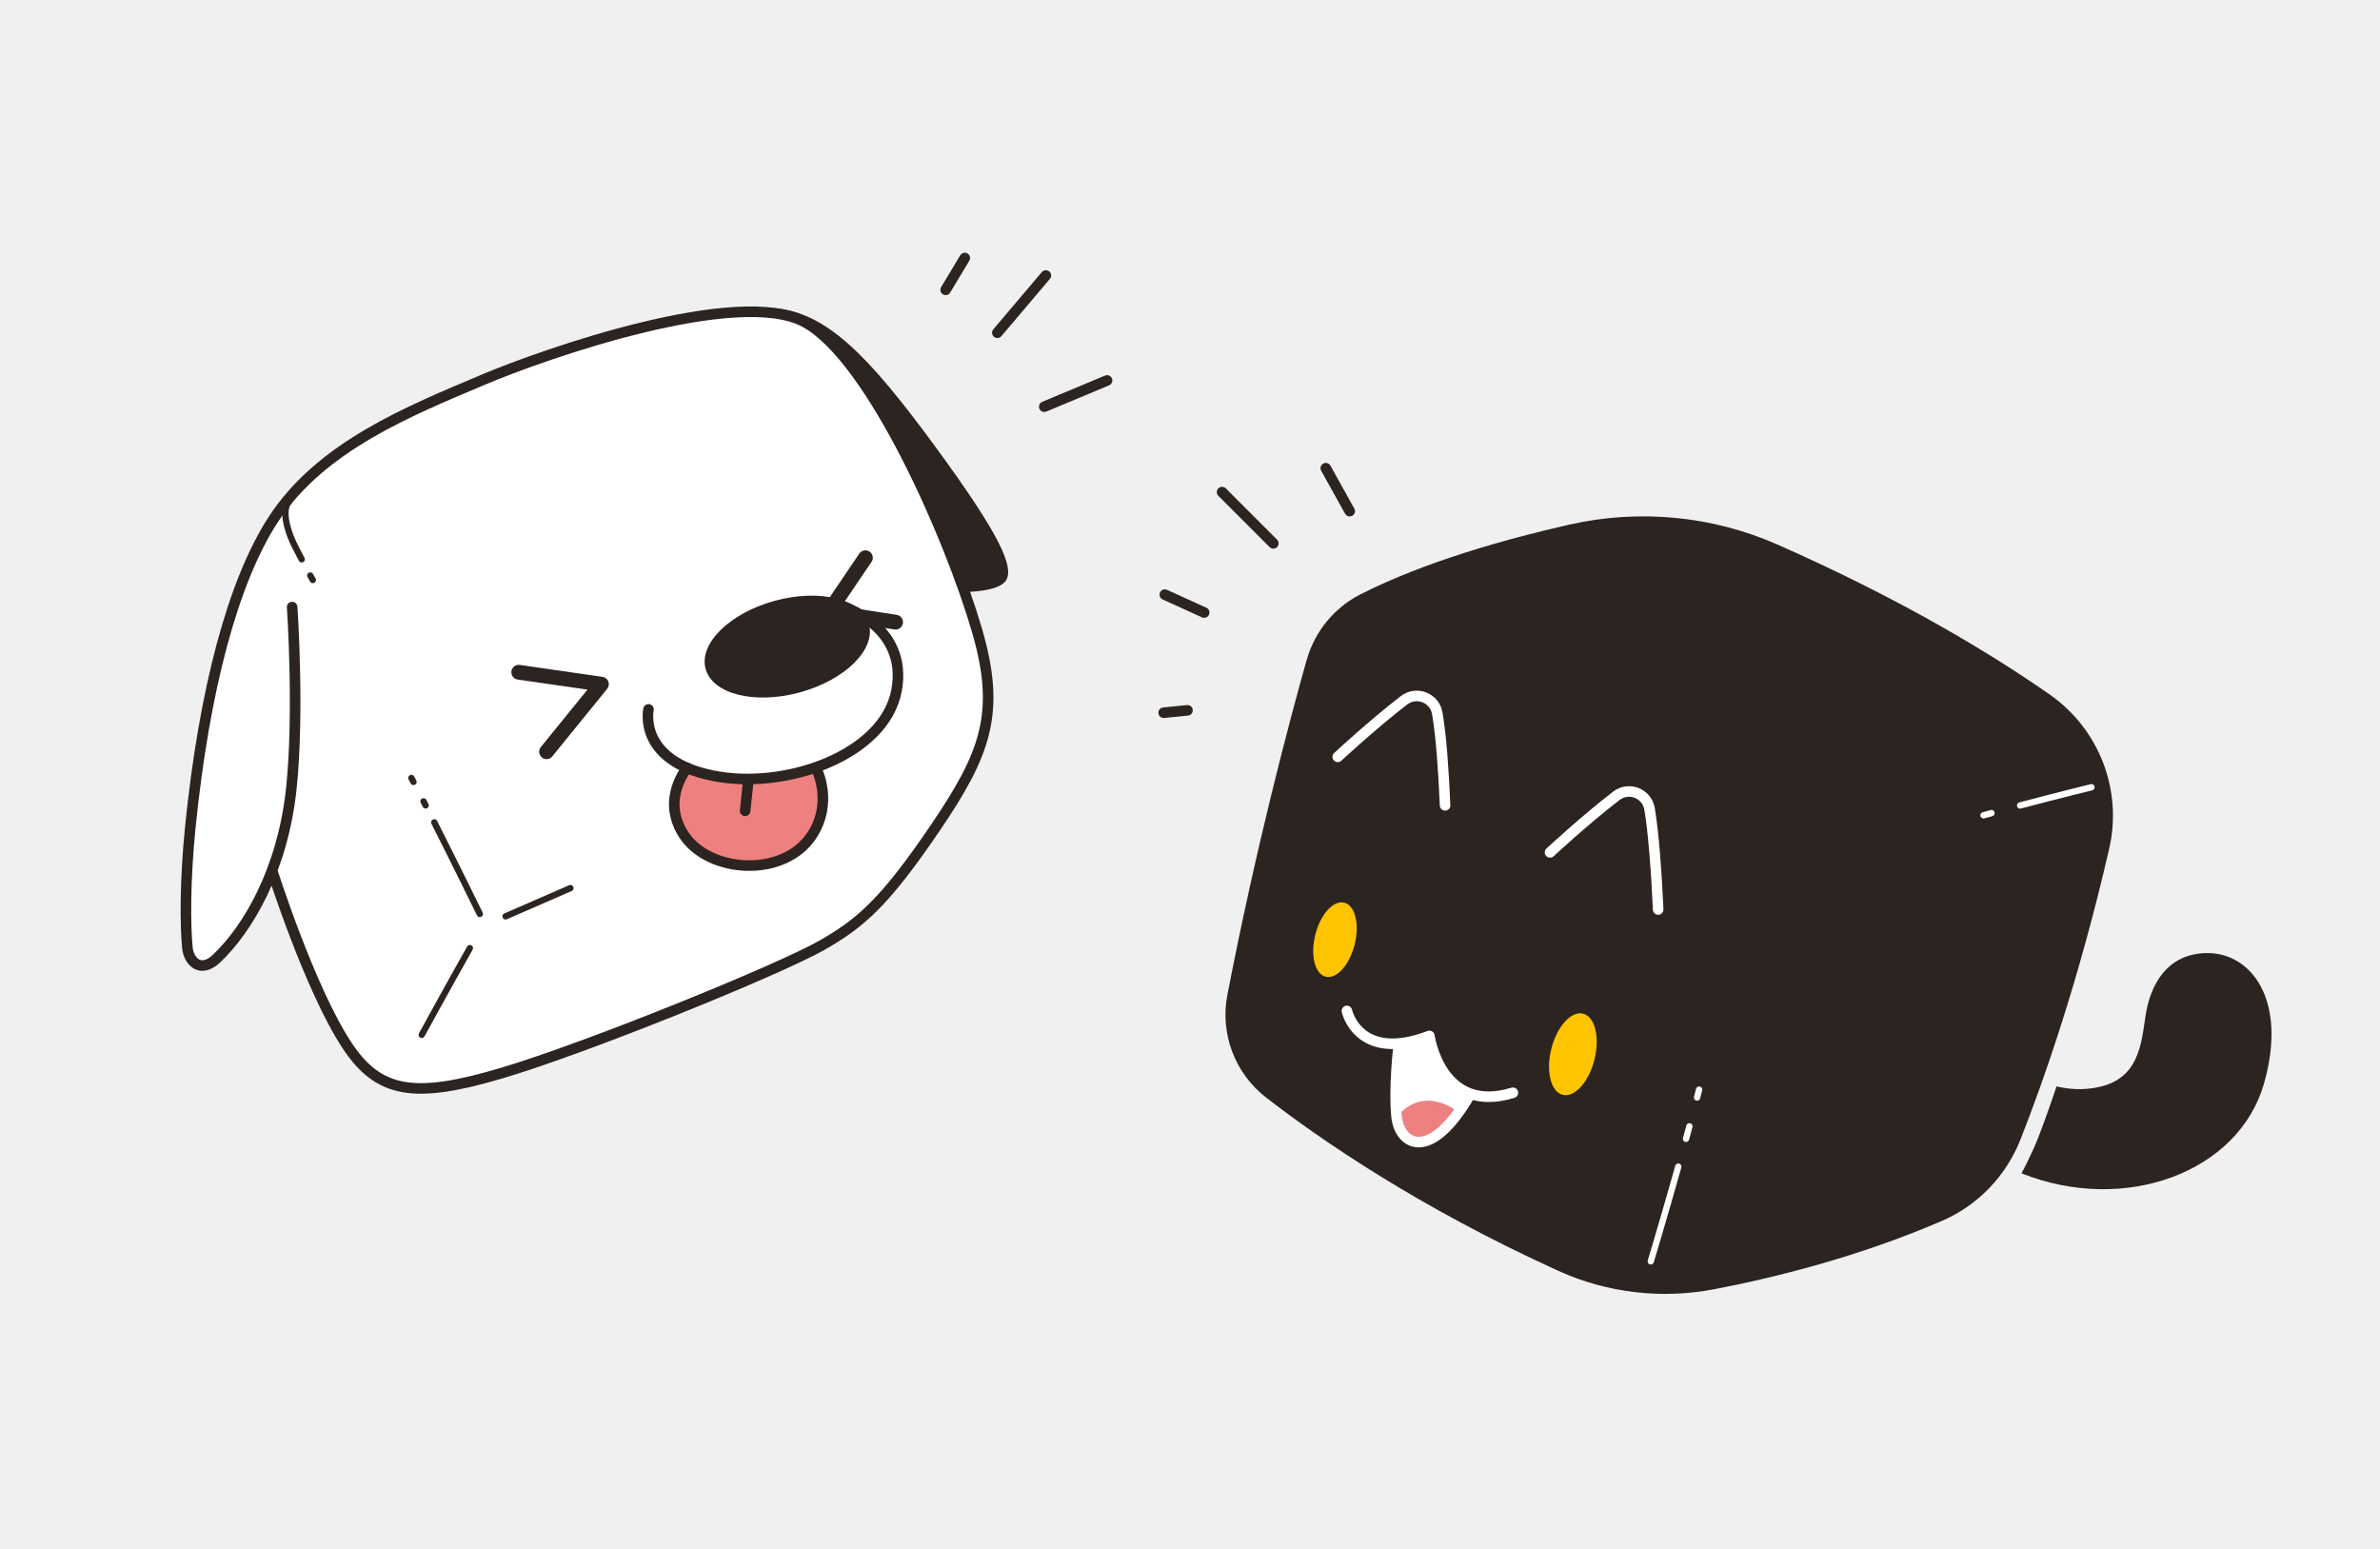
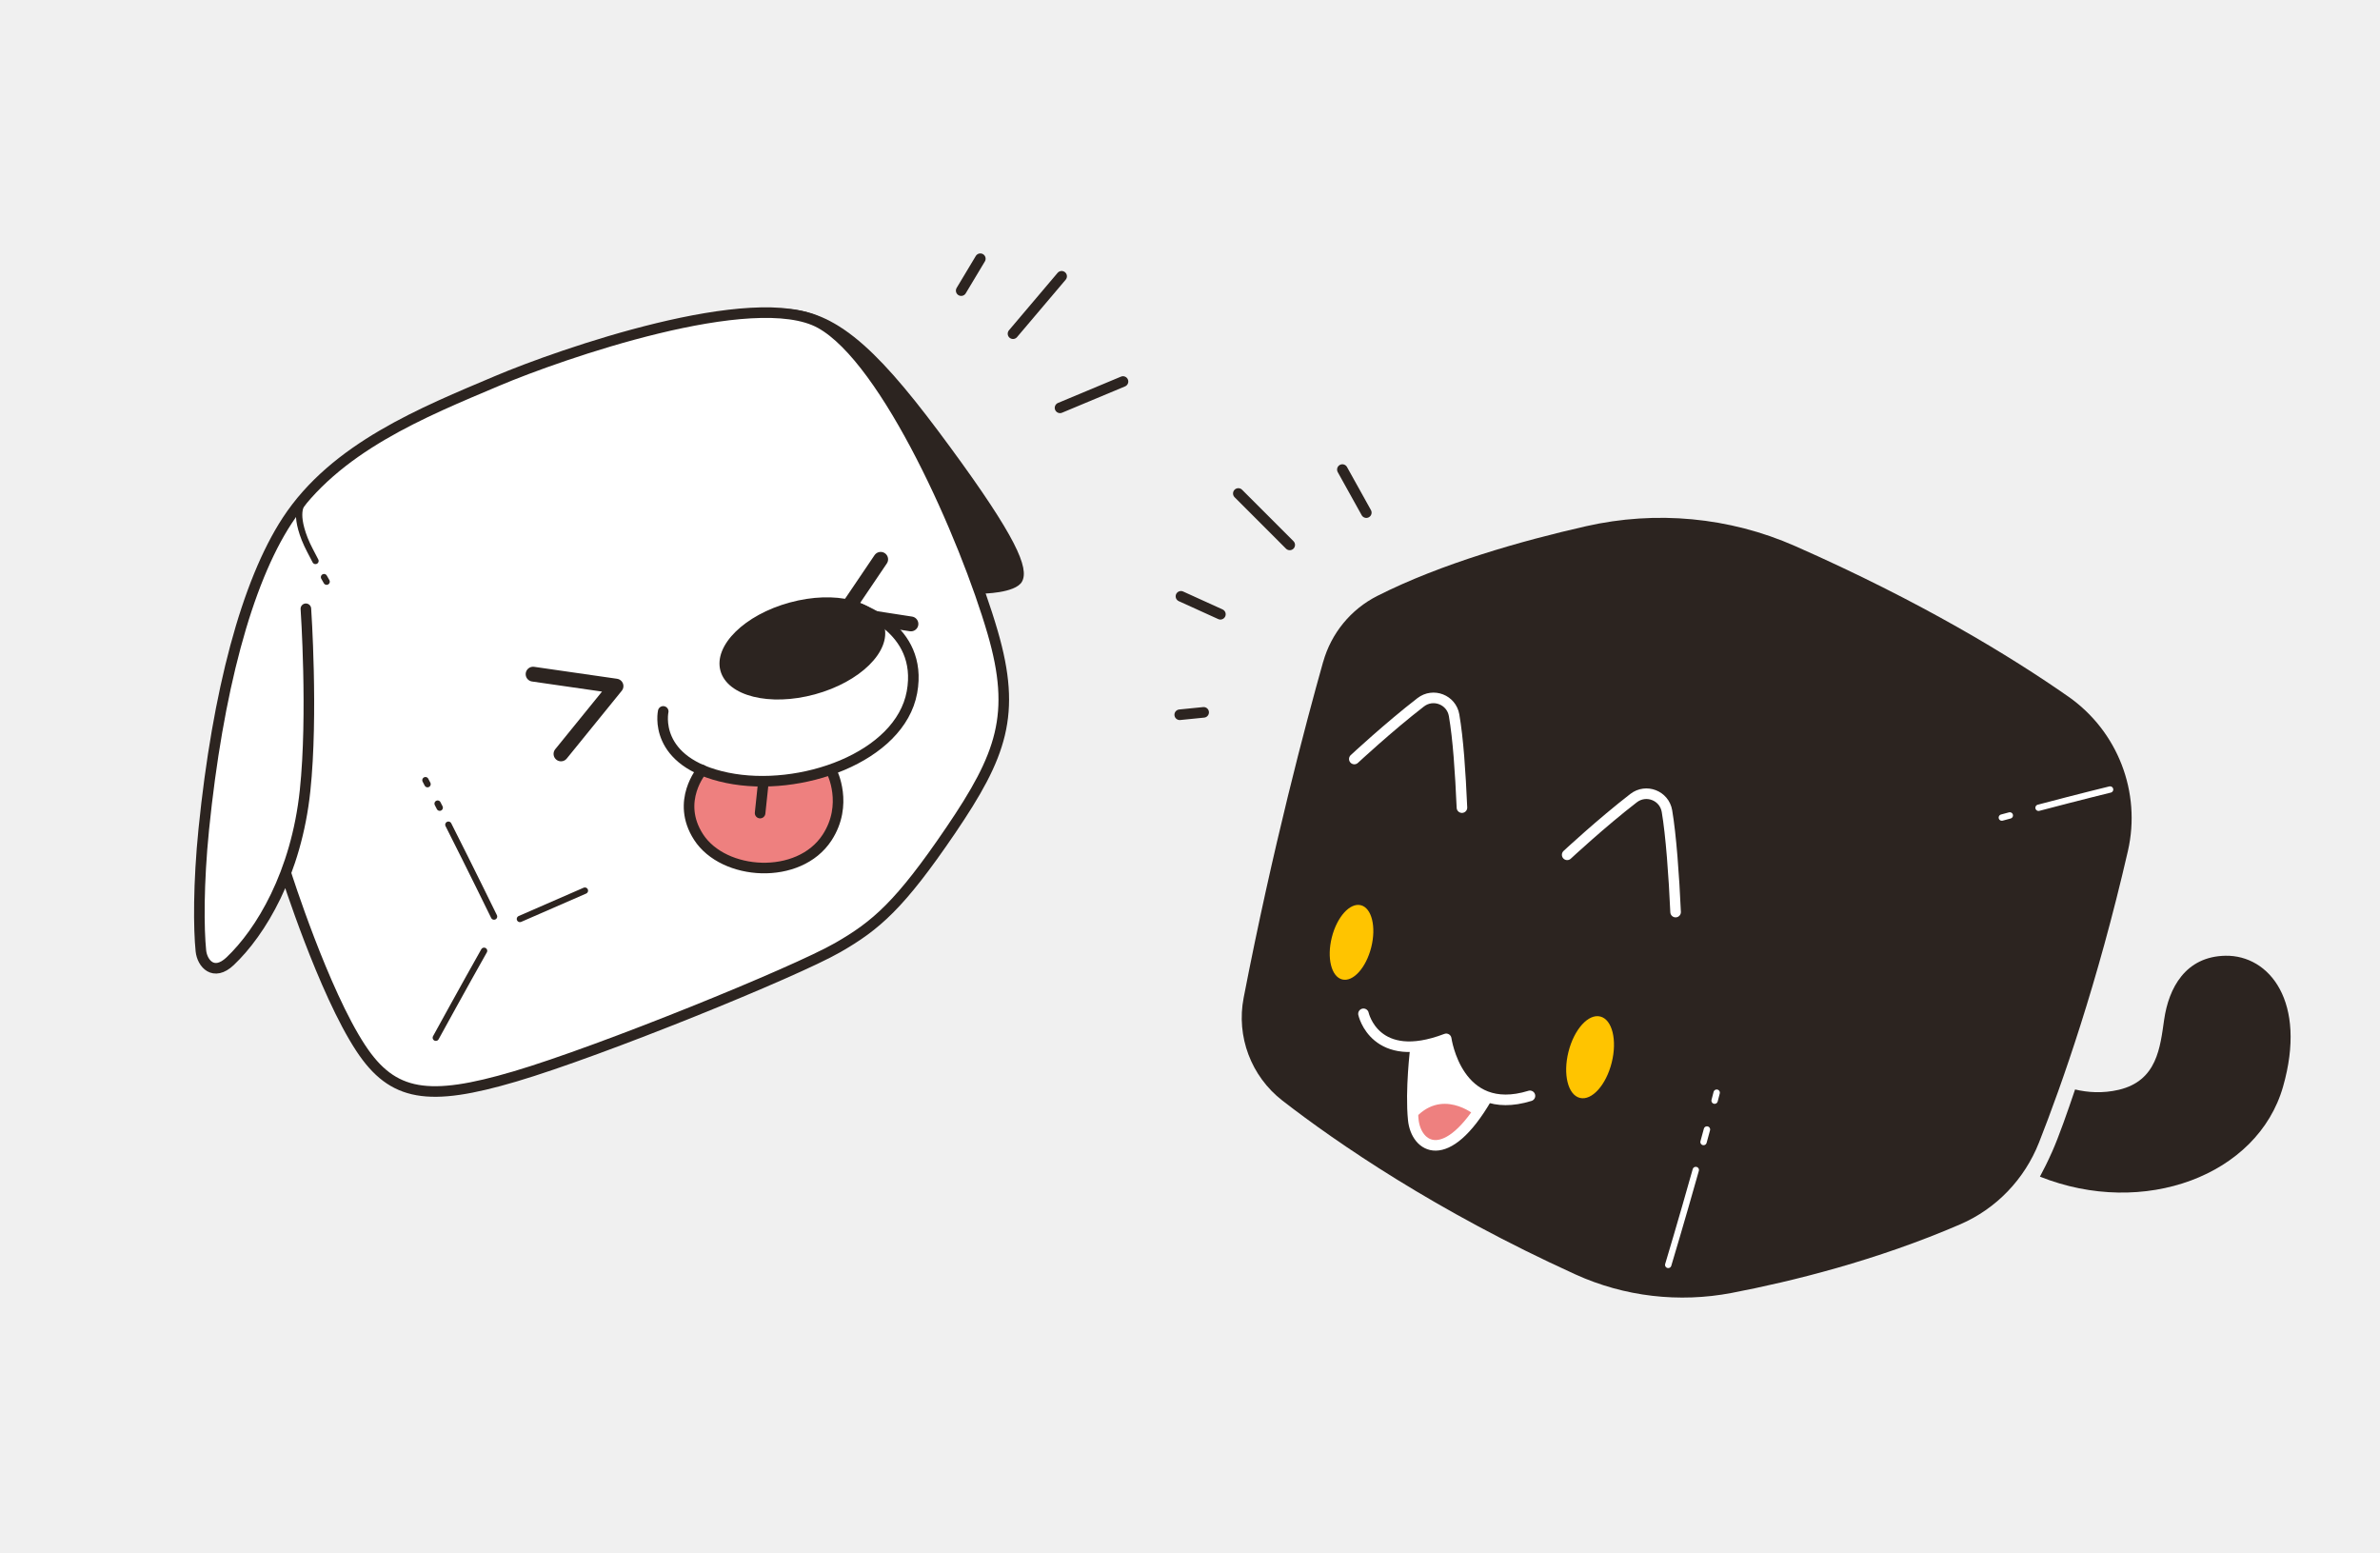
- <svg xmlns="http://www.w3.org/2000/svg" width="123" height="80" viewBox="0 0 123 80" fill="none">
-   <path d="M67.529 34.104C66.635 37.278 64.925 43.705 63.431 51.415C63.044 53.417 63.818 55.464 65.428 56.714C68.239 58.892 73.318 62.392 80.535 65.673C83.055 66.818 85.87 67.145 88.588 66.625C91.677 66.033 96.045 64.958 100.371 63.088C102.227 62.284 103.68 60.763 104.422 58.881C105.599 55.895 107.436 50.686 109.006 43.853C109.702 40.822 108.481 37.673 105.932 35.893C102.974 33.828 98.345 31 91.854 28.139C88.466 26.645 84.685 26.297 81.075 27.117C77.769 27.867 73.617 29.038 70.318 30.709C68.954 31.4 67.945 32.634 67.531 34.106L67.529 34.104Z" fill="#2C2420" />
-   <path d="M114.038 49.251C111.964 49.287 111.111 50.93 110.877 52.53C110.667 53.959 110.526 55.69 108.535 56.16C107.698 56.356 106.926 56.296 106.284 56.142C105.91 57.255 105.437 58.602 105.098 59.36C104.874 59.861 104.665 60.281 104.473 60.634C109.827 62.771 115.698 60.571 117.003 56C118.252 51.629 116.3 49.214 114.037 49.252L114.038 49.251Z" fill="#2C2420" />
-   <path d="M69.136 39.112C69.136 39.112 70.903 37.468 72.559 36.19C73.203 35.694 74.141 36.058 74.279 36.859C74.485 38.063 74.601 39.769 74.683 41.618" stroke="white" stroke-width="0.546" stroke-linecap="round" stroke-linejoin="round" />
-   <path d="M80.107 44.049C80.107 44.049 81.874 42.406 83.53 41.128C84.174 40.631 85.112 40.995 85.25 41.797C85.456 43 85.613 45.152 85.695 47" stroke="white" stroke-width="0.546" stroke-linecap="round" stroke-linejoin="round" />
-   <path d="M69.609 52.242C69.609 52.242 70.194 54.94 73.872 53.533C73.872 53.533 74.438 57.628 78.188 56.471" stroke="white" stroke-width="0.546" stroke-linecap="round" stroke-linejoin="round" />
-   <path d="M74.388 55.189C74.388 55.189 74.182 53.515 73.371 53.727C72.56 53.938 72.207 53.523 72.082 55.77C71.957 58.016 72.348 59.667 73.829 58.928C75.31 58.189 75.76 57.036 75.76 57.036C75.76 57.036 76.154 56.466 75.276 56.059L74.388 55.188V55.189Z" fill="white" />
-   <path d="M75.35 57.462C75.35 57.462 73.603 55.989 72.172 57.738C72.172 57.738 72.833 60.604 75.35 57.462Z" fill="#EE807F" />
-   <path d="M72.289 54.001C72.289 54.001 72.022 56.176 72.174 57.698C72.318 59.143 73.879 60.155 75.963 56.583" stroke="white" stroke-width="0.546" stroke-linecap="round" stroke-linejoin="round" />
-   <path d="M70.008 48.815C70.274 47.759 70.034 46.788 69.472 46.647C68.911 46.506 68.241 47.248 67.976 48.305C67.711 49.361 67.951 50.332 68.512 50.473C69.073 50.614 69.743 49.871 70.008 48.815Z" fill="#FFC400" />
-   <path d="M82.401 54.76C82.692 53.602 82.429 52.538 81.814 52.383C81.199 52.229 80.465 53.043 80.174 54.201C79.883 55.359 80.146 56.423 80.761 56.577C81.376 56.732 82.111 55.918 82.401 54.76Z" fill="#FFC400" />
-   <path d="M87.705 56.717C87.741 56.58 87.776 56.443 87.811 56.307" stroke="white" stroke-width="0.327" stroke-linecap="round" stroke-linejoin="round" />
-   <path d="M87.135 58.85C87.194 58.635 87.251 58.42 87.31 58.205" stroke="white" stroke-width="0.327" stroke-linecap="round" stroke-linejoin="round" />
-   <path d="M85.314 65.182C85.314 65.182 85.985 62.957 86.735 60.29" stroke="white" stroke-width="0.327" stroke-linecap="round" stroke-linejoin="round" />
-   <path d="M102.921 42.02C102.785 42.058 102.648 42.095 102.509 42.132" stroke="white" stroke-width="0.327" stroke-linecap="round" stroke-linejoin="round" />
-   <path d="M108.087 40.683C108.087 40.683 106.591 41.047 104.402 41.624" stroke="white" stroke-width="0.327" stroke-linecap="round" stroke-linejoin="round" />
-   <path d="M63.157 25.43L65.807 28.08" stroke="#2C2420" stroke-width="0.546" stroke-linecap="round" stroke-linejoin="round" />
-   <path d="M68.519 24.196L69.753 26.415" stroke="#2C2420" stroke-width="0.546" stroke-linecap="round" stroke-linejoin="round" />
-   <path d="M62.233 31.654L60.2 30.73" stroke="#2C2420" stroke-width="0.546" stroke-linecap="round" stroke-linejoin="round" />
-   <path d="M61.371 36.708L60.138 36.831" stroke="#2C2420" stroke-width="0.546" stroke-linecap="round" stroke-linejoin="round" />
-   <path d="M10.004 41.108C10.004 41.108 9.594 45.299 9.594 47.353C9.594 49.407 9.922 50.435 11.032 49.695C12.141 48.955 14.114 45.176 14.114 45.176C14.114 45.176 16.415 51.791 18.017 54.133C19.619 56.475 21.468 56.68 24.55 55.858C27.632 55.037 35.028 52.038 38.562 50.681C42.096 49.325 43.739 48.215 45.752 46.325C47.765 44.435 50.806 38.436 50.806 38.436C50.806 38.436 51.586 36.423 50.641 32.972C49.696 29.521 48.012 25.083 48.012 25.083C48.012 25.083 44.231 18.057 41.767 16.701C39.302 15.346 35.686 16.291 30.344 17.646C25.003 19.002 19.374 22.042 16.58 24.056C13.786 26.07 12.06 30.918 11.485 33.178C10.91 35.438 10.006 41.108 10.006 41.108H10.004Z" fill="white" />
-   <path d="M35.52 39.795C35.52 39.795 33.835 41.725 35.89 43.821C35.89 43.821 38.849 46.04 41.601 43.616C41.601 43.616 43.04 42.26 42.176 39.63C42.176 39.63 38.642 41.315 35.52 39.795Z" fill="#EE807F" />
-   <path d="M14.072 45.012C14.072 45.012 16.002 51.093 17.929 54.016C19.574 56.513 21.425 56.785 25.871 55.473C30.315 54.161 40.289 50.106 42.505 48.833C44.488 47.694 45.71 46.647 48.334 42.786C50.957 38.924 51.726 36.824 50.497 32.595C49.078 27.713 45.046 18.555 41.621 16.661C38.196 14.766 28.184 18.263 24.98 19.619C21.142 21.244 16.599 23.058 14.133 26.83C12.037 30.035 10.554 35.667 9.839 42.712C9.551 45.547 9.573 47.89 9.688 49.001C9.756 49.656 10.347 50.335 11.195 49.533C12.774 48.039 14.605 45.013 15.057 40.74C15.472 36.815 15.099 31.372 15.099 31.372" stroke="#2C2420" stroke-width="0.546" stroke-linecap="round" stroke-linejoin="round" />
-   <path d="M49.942 30.589C49.942 30.589 51.667 30.58 52.007 29.973C52.392 29.283 51.709 27.672 48.298 23.029C44.887 18.386 42.659 16.044 39.865 15.921C39.865 15.921 42.3 16.291 44.929 20.153C47.558 24.016 49.942 30.589 49.942 30.589Z" fill="#2C2420" />
-   <path d="M21.369 40.407C21.333 40.338 21.297 40.27 21.262 40.204" stroke="#2C2420" stroke-width="0.327" stroke-linecap="round" stroke-linejoin="round" />
-   <path d="M21.996 41.62C21.96 41.55 21.925 41.48 21.889 41.411" stroke="#2C2420" stroke-width="0.327" stroke-linecap="round" stroke-linejoin="round" />
-   <path d="M24.796 47.23C24.796 47.23 23.599 44.782 22.444 42.498" stroke="#2C2420" stroke-width="0.327" stroke-linecap="round" stroke-linejoin="round" />
-   <path d="M21.796 53.476C21.796 53.476 23.317 50.703 24.283 48.997" stroke="#2C2420" stroke-width="0.327" stroke-linecap="round" stroke-linejoin="round" />
-   <path d="M26.13 47.354C26.13 47.354 27.733 46.655 29.479 45.895" stroke="#2C2420" stroke-width="0.327" stroke-linecap="round" stroke-linejoin="round" />
-   <path d="M16.035 29.74C16.117 29.887 16.167 29.973 16.167 29.973" stroke="#2C2420" stroke-width="0.327" stroke-linecap="round" stroke-linejoin="round" />
-   <path d="M14.945 25.905C14.945 25.905 14.451 26.275 15.037 27.775C15.184 28.15 15.423 28.569 15.592 28.904" stroke="#2C2420" stroke-width="0.327" stroke-linecap="round" stroke-linejoin="round" />
-   <path d="M41.333 35.782C43.664 35.146 45.265 33.572 44.909 32.264C44.553 30.957 42.374 30.412 40.043 31.047C37.711 31.682 36.11 33.257 36.466 34.565C36.822 35.872 39.001 36.417 41.333 35.782Z" fill="#2C2420" />
-   <path d="M33.516 36.66C33.516 36.66 32.931 39.279 36.813 40.08C40.565 40.854 45.719 39.033 46.336 35.673C46.952 32.314 43.439 31.298 43.439 31.298" stroke="#2C2420" stroke-width="0.546" stroke-linecap="round" stroke-linejoin="round" />
-   <path d="M35.52 39.681C35.52 39.681 34.138 41.28 35.335 43.132C36.63 45.134 40.513 45.381 41.961 43.162C43.073 41.459 42.208 39.772 42.208 39.772" stroke="#2C2420" stroke-width="0.546" stroke-linecap="round" stroke-linejoin="round" />
-   <path d="M38.663 40.451L38.509 41.9" stroke="#2C2420" stroke-width="0.546" stroke-linecap="round" stroke-linejoin="round" />
-   <path d="M26.809 34.739L31.082 35.356L28.247 38.848" stroke="#2C2420" stroke-width="0.764" stroke-linecap="round" stroke-linejoin="round" />
-   <path d="M44.724 28.823L42.833 31.617L46.284 32.151" stroke="#2C2420" stroke-width="0.764" stroke-linecap="round" stroke-linejoin="round" />
-   <path d="M51.544 17.195L54.051 14.236" stroke="#2C2420" stroke-width="0.546" stroke-linecap="round" stroke-linejoin="round" />
-   <path d="M53.968 21.017L57.214 19.661" stroke="#2C2420" stroke-width="0.546" stroke-linecap="round" stroke-linejoin="round" />
-   <path d="M48.873 14.977L49.86 13.333" stroke="#2C2420" stroke-width="0.546" stroke-linecap="round" stroke-linejoin="round" />
+ <svg xmlns="http://www.w3.org/2000/svg" width="92" height="60" viewBox="0 0 92 60" fill="none">
+   <path d="M51.147 25.578C50.476 27.959 49.194 32.779 48.074 38.562C47.783 40.063 48.363 41.598 49.572 42.536C51.679 44.169 55.489 46.794 60.901 49.255C62.791 50.114 64.902 50.359 66.941 49.969C69.258 49.525 72.534 48.719 75.778 47.316C77.171 46.714 78.26 45.572 78.817 44.161C79.699 41.922 81.077 38.015 82.255 32.89C82.777 30.617 81.861 28.255 79.949 26.92C77.731 25.371 74.259 23.25 69.39 21.104C66.85 19.984 64.014 19.723 61.306 20.338C58.827 20.9 55.713 21.779 53.239 23.032C52.215 23.55 51.459 24.476 51.148 25.58L51.147 25.578Z" fill="#2C2420" />
+   <path d="M86.028 36.938C84.473 36.965 83.833 38.196 83.658 39.396C83.501 40.469 83.394 41.767 81.901 42.119C81.273 42.266 80.695 42.221 80.213 42.106C79.932 42.941 79.578 43.951 79.323 44.519C79.156 44.895 78.998 45.21 78.854 45.475C82.87 47.078 87.273 45.428 88.252 41.999C89.189 38.721 87.725 36.91 86.027 36.938L86.028 36.938Z" fill="#2C2420" />
+   <path d="M52.352 29.334C52.352 29.334 53.677 28.101 54.919 27.142C55.402 26.77 56.106 27.043 56.209 27.644C56.364 28.547 56.451 29.826 56.512 31.213" stroke="white" stroke-width="0.409" stroke-linecap="round" stroke-linejoin="round" />
+   <path d="M60.58 33.037C60.58 33.037 61.905 31.804 63.147 30.846C63.63 30.473 64.334 30.746 64.437 31.347C64.592 32.25 64.71 33.864 64.771 35.25" stroke="white" stroke-width="0.409" stroke-linecap="round" stroke-linejoin="round" />
+   <path d="M52.706 39.182C52.706 39.182 53.145 41.205 55.904 40.15C55.904 40.15 56.329 43.221 59.141 42.353" stroke="white" stroke-width="0.409" stroke-linecap="round" stroke-linejoin="round" />
+   <path d="M56.291 41.392C56.291 41.392 56.136 40.136 55.528 40.295C54.92 40.454 54.656 40.143 54.561 41.828C54.467 43.512 54.761 44.751 55.872 44.196C56.983 43.642 57.32 42.777 57.32 42.777C57.32 42.777 57.615 42.35 56.957 42.044L56.291 41.391V41.392Z" fill="white" />
+   <path d="M57.013 43.096C57.013 43.096 55.703 41.992 54.629 43.303C54.629 43.303 55.125 45.453 57.013 43.096Z" fill="#EE807F" />
+   <path d="M54.717 40.5C54.717 40.5 54.516 42.131 54.63 43.272C54.738 44.356 55.91 45.116 57.472 42.437" stroke="white" stroke-width="0.409" stroke-linecap="round" stroke-linejoin="round" />
+   <path d="M53.006 36.611C53.205 35.819 53.025 35.091 52.604 34.985C52.183 34.88 51.681 35.436 51.482 36.228C51.283 37.021 51.463 37.749 51.884 37.854C52.305 37.96 52.807 37.403 53.006 36.611Z" fill="#FFC400" />
+   <path d="M62.301 41.069C62.519 40.2 62.322 39.403 61.86 39.287C61.399 39.171 60.848 39.781 60.63 40.65C60.412 41.519 60.609 42.316 61.071 42.432C61.532 42.548 62.083 41.938 62.301 41.069Z" fill="#FFC400" />
+   <path d="M66.279 42.538C66.306 42.435 66.332 42.333 66.359 42.23" stroke="white" stroke-width="0.246" stroke-linecap="round" stroke-linejoin="round" />
+   <path d="M65.851 44.137C65.895 43.976 65.939 43.815 65.983 43.653" stroke="white" stroke-width="0.246" stroke-linecap="round" stroke-linejoin="round" />
+   <path d="M64.486 48.886C64.486 48.886 64.989 47.218 65.551 45.218" stroke="white" stroke-width="0.246" stroke-linecap="round" stroke-linejoin="round" />
+   <path d="M77.69 31.515C77.589 31.543 77.486 31.57 77.382 31.598" stroke="white" stroke-width="0.246" stroke-linecap="round" stroke-linejoin="round" />
+   <path d="M81.566 30.513C81.566 30.513 80.443 30.786 78.801 31.219" stroke="white" stroke-width="0.246" stroke-linecap="round" stroke-linejoin="round" />
+   <path d="M47.868 19.072L49.855 21.06" stroke="#2C2420" stroke-width="0.409" stroke-linecap="round" stroke-linejoin="round" />
+   <path d="M51.89 18.148L52.815 19.812" stroke="#2C2420" stroke-width="0.409" stroke-linecap="round" stroke-linejoin="round" />
+   <path d="M47.175 23.74L45.65 23.047" stroke="#2C2420" stroke-width="0.409" stroke-linecap="round" stroke-linejoin="round" />
+   <path d="M46.528 27.531L45.603 27.624" stroke="#2C2420" stroke-width="0.409" stroke-linecap="round" stroke-linejoin="round" />
+   <path d="M8.003 30.83C8.003 30.83 7.695 33.973 7.695 35.514C7.695 37.054 7.941 37.825 8.774 37.27C9.606 36.715 11.085 33.881 11.085 33.881C11.085 33.881 12.811 38.842 14.013 40.599C15.214 42.355 16.601 42.509 18.913 41.893C21.224 41.276 26.771 39.027 29.421 38.01C32.072 36.993 33.304 36.16 34.814 34.743C36.324 33.325 38.605 28.826 38.605 28.826C38.605 28.826 39.19 27.316 38.481 24.728C37.772 22.139 36.509 18.811 36.509 18.811C36.509 18.811 33.673 13.541 31.825 12.525C29.976 11.508 27.264 12.217 23.258 13.233C19.252 14.25 15.03 16.531 12.935 18.041C10.839 19.551 9.545 23.187 9.114 24.882C8.682 26.578 8.004 30.83 8.004 30.83H8.003Z" fill="white" />
+   <path d="M27.14 29.844C27.14 29.844 25.876 31.292 27.417 32.864C27.417 32.864 29.636 34.528 31.701 32.71C31.701 32.71 32.78 31.693 32.132 29.721C32.132 29.721 29.482 30.985 27.14 29.844Z" fill="#EE807F" />
+   <path d="M11.054 33.758C11.054 33.758 12.502 38.319 13.947 40.511C15.181 42.384 16.569 42.588 19.903 41.604C23.236 40.62 30.717 37.579 32.379 36.624C33.866 35.77 34.783 34.985 36.751 32.089C38.718 29.192 39.295 27.618 38.373 24.446C37.309 20.784 34.284 13.916 31.716 12.495C29.147 11.074 21.638 13.697 19.235 14.714C16.356 15.932 12.95 17.293 11.1 20.122C9.528 22.525 8.415 26.75 7.879 32.033C7.663 34.16 7.68 35.917 7.766 36.75C7.817 37.241 8.26 37.751 8.896 37.149C10.08 36.028 11.454 33.759 11.793 30.555C12.104 27.61 11.824 23.528 11.824 23.528" stroke="#2C2420" stroke-width="0.409" stroke-linecap="round" stroke-linejoin="round" />
+   <path d="M37.956 22.943C37.956 22.943 39.25 22.935 39.505 22.48C39.794 21.963 39.282 20.755 36.724 17.273C34.166 13.79 32.494 12.034 30.399 11.941C30.399 11.941 32.225 12.219 34.197 15.116C36.169 18.013 37.956 22.943 37.956 22.943Z" fill="#2C2420" />
+   <path d="M16.526 30.306C16.5 30.254 16.473 30.202 16.446 30.153" stroke="#2C2420" stroke-width="0.246" stroke-linecap="round" stroke-linejoin="round" />
+   <path d="M16.997 31.215C16.97 31.163 16.944 31.11 16.917 31.059" stroke="#2C2420" stroke-width="0.246" stroke-linecap="round" stroke-linejoin="round" />
+   <path d="M19.097 35.423C19.097 35.423 18.2 33.587 17.333 31.874" stroke="#2C2420" stroke-width="0.246" stroke-linecap="round" stroke-linejoin="round" />
+   <path d="M16.847 40.106C16.847 40.106 17.988 38.026 18.712 36.747" stroke="#2C2420" stroke-width="0.246" stroke-linecap="round" stroke-linejoin="round" />
+   <path d="M20.098 35.516C20.098 35.516 21.299 34.992 22.609 34.422" stroke="#2C2420" stroke-width="0.246" stroke-linecap="round" stroke-linejoin="round" />
+   <path d="M12.526 22.306C12.588 22.415 12.625 22.48 12.625 22.48" stroke="#2C2420" stroke-width="0.246" stroke-linecap="round" stroke-linejoin="round" />
+   <path d="M11.709 19.43C11.709 19.43 11.338 19.707 11.778 20.832C11.888 21.113 12.067 21.428 12.194 21.679" stroke="#2C2420" stroke-width="0.246" stroke-linecap="round" stroke-linejoin="round" />
+   <path d="M31.499 26.836C33.248 26.359 34.449 25.178 34.182 24.198C33.915 23.217 32.281 22.808 30.532 23.285C28.783 23.761 27.582 24.942 27.849 25.923C28.117 26.903 29.751 27.312 31.499 26.836Z" fill="#2C2420" />
+   <path d="M25.637 27.495C25.637 27.495 25.198 29.46 28.11 30.061C30.924 30.641 34.789 29.275 35.252 26.755C35.714 24.236 33.079 23.474 33.079 23.474" stroke="#2C2420" stroke-width="0.409" stroke-linecap="round" stroke-linejoin="round" />
+   <path d="M27.14 29.76C27.14 29.76 26.104 30.959 27.002 32.348C27.972 33.85 30.885 34.035 31.971 32.371C32.805 31.093 32.156 29.828 32.156 29.828" stroke="#2C2420" stroke-width="0.409" stroke-linecap="round" stroke-linejoin="round" />
+   <path d="M29.497 30.338L29.382 31.424" stroke="#2C2420" stroke-width="0.409" stroke-linecap="round" stroke-linejoin="round" />
+   <path d="M20.607 26.055L23.812 26.517L21.685 29.137" stroke="#2C2420" stroke-width="0.573" stroke-linecap="round" stroke-linejoin="round" />
+   <path d="M34.043 21.617L32.625 23.713L35.213 24.113" stroke="#2C2420" stroke-width="0.573" stroke-linecap="round" stroke-linejoin="round" />
+   <path d="M39.158 12.897L41.038 10.678" stroke="#2C2420" stroke-width="0.409" stroke-linecap="round" stroke-linejoin="round" />
+   <path d="M40.976 15.762L43.41 14.745" stroke="#2C2420" stroke-width="0.409" stroke-linecap="round" stroke-linejoin="round" />
+   <path d="M37.155 11.232L37.895 9.999" stroke="#2C2420" stroke-width="0.409" stroke-linecap="round" stroke-linejoin="round" />
</svg>
